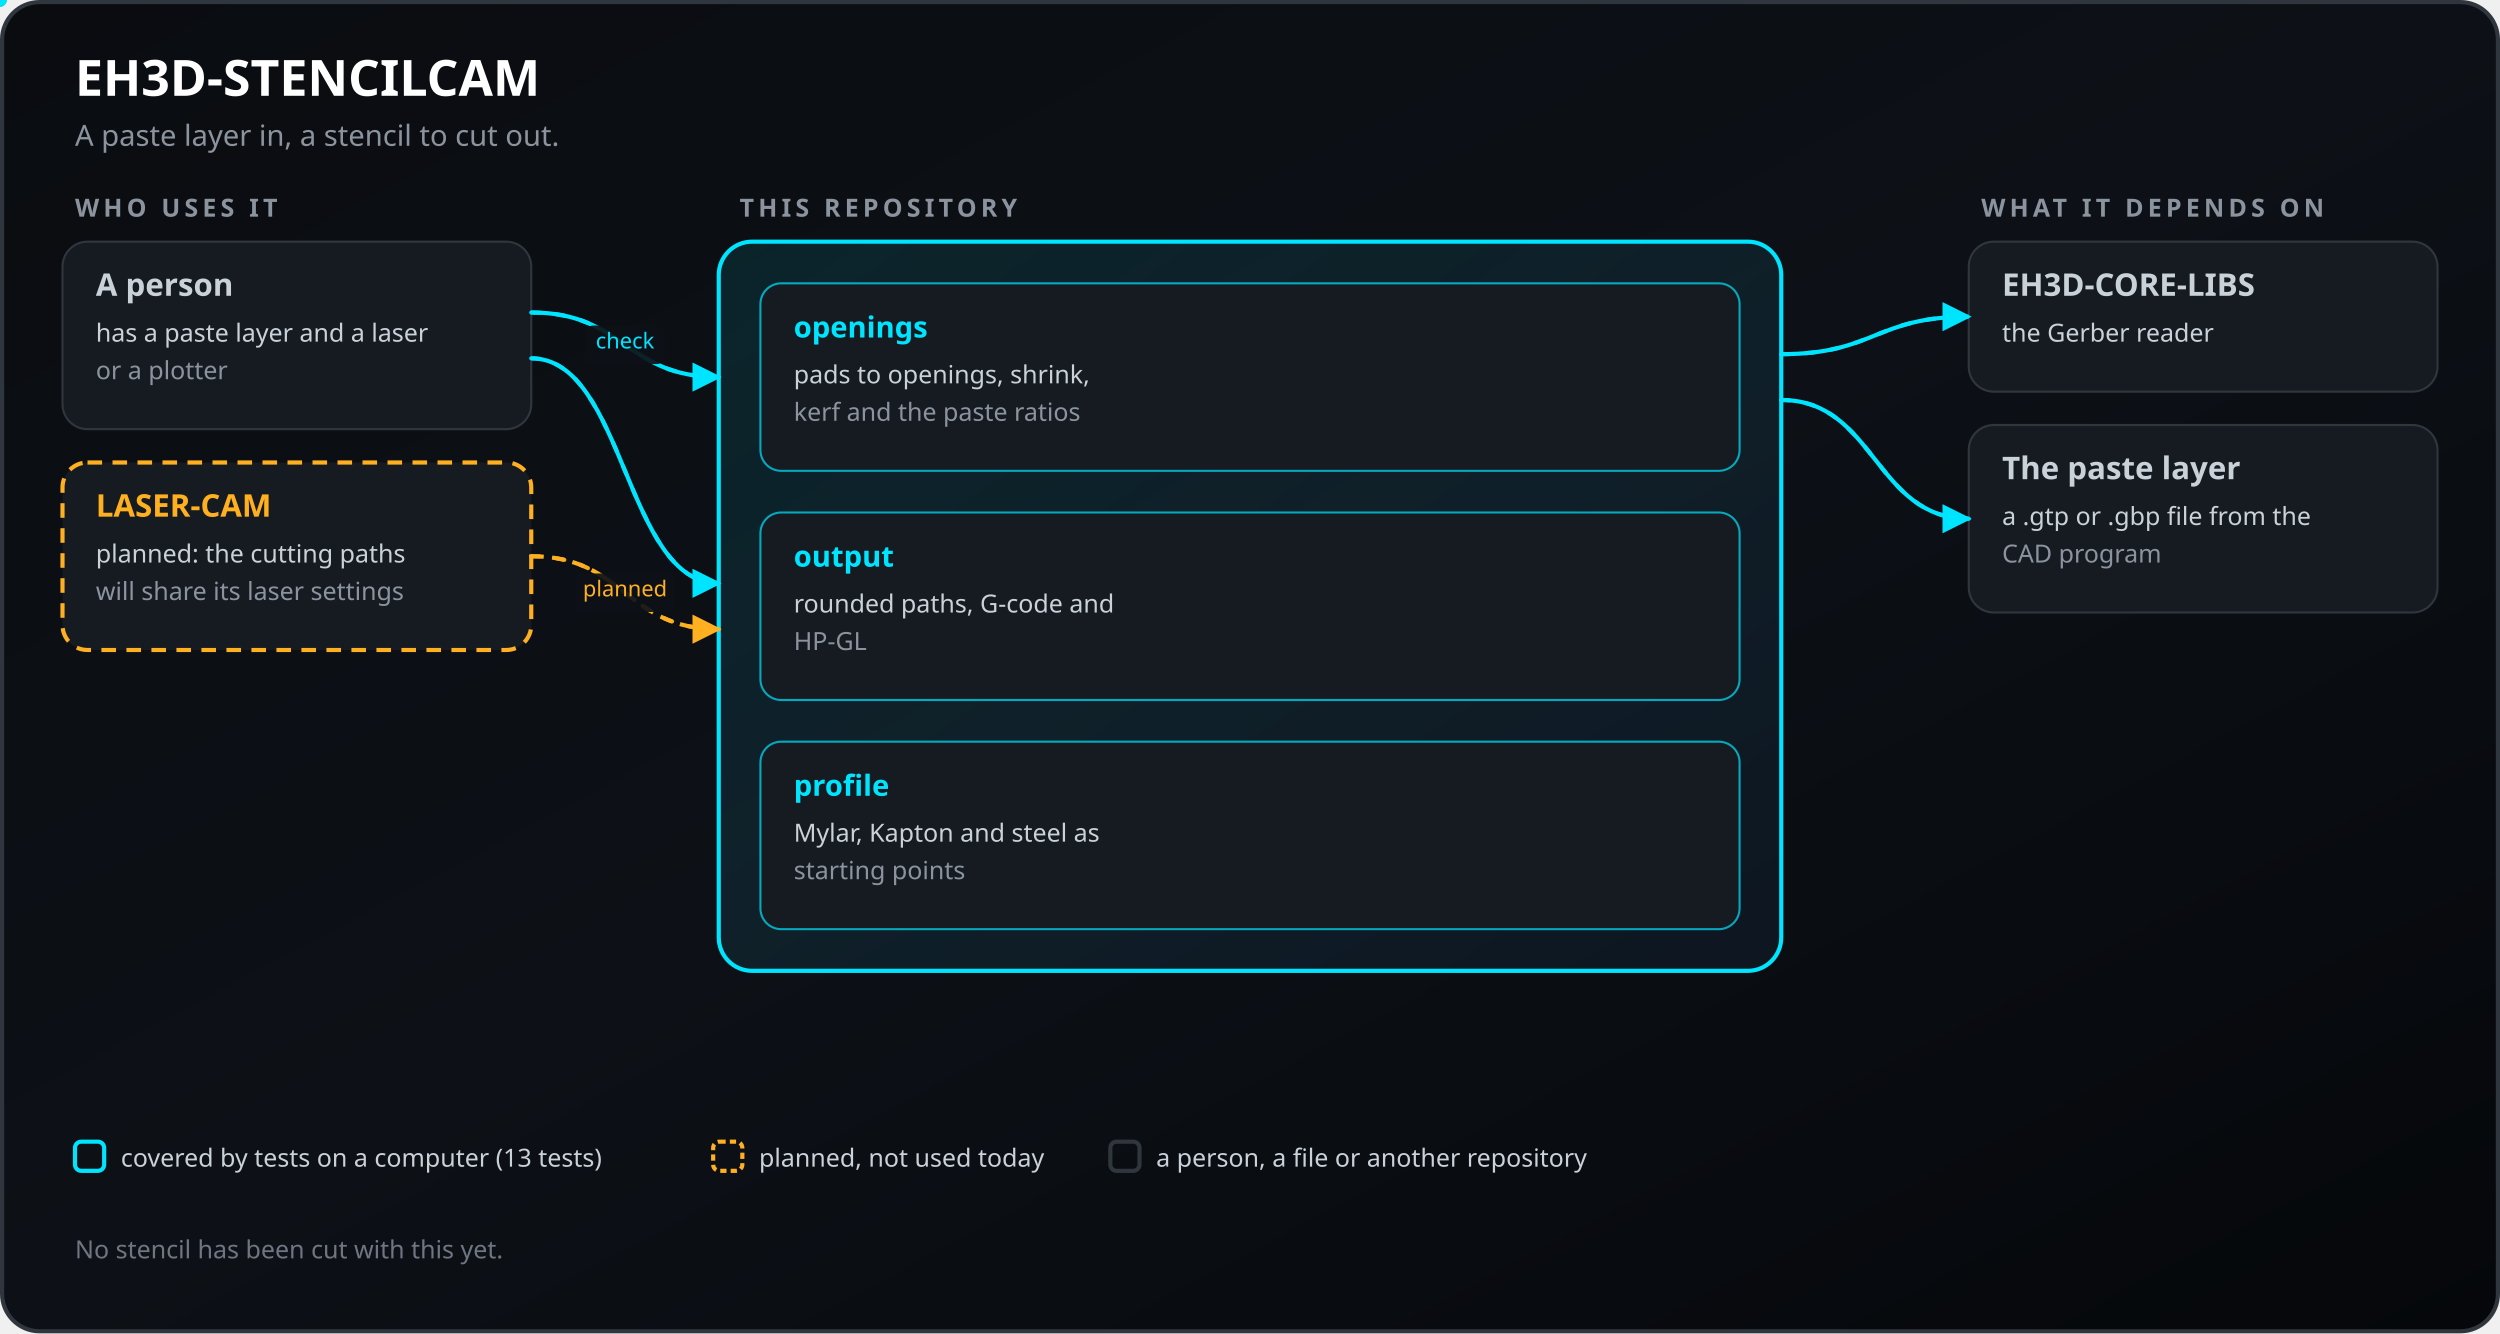
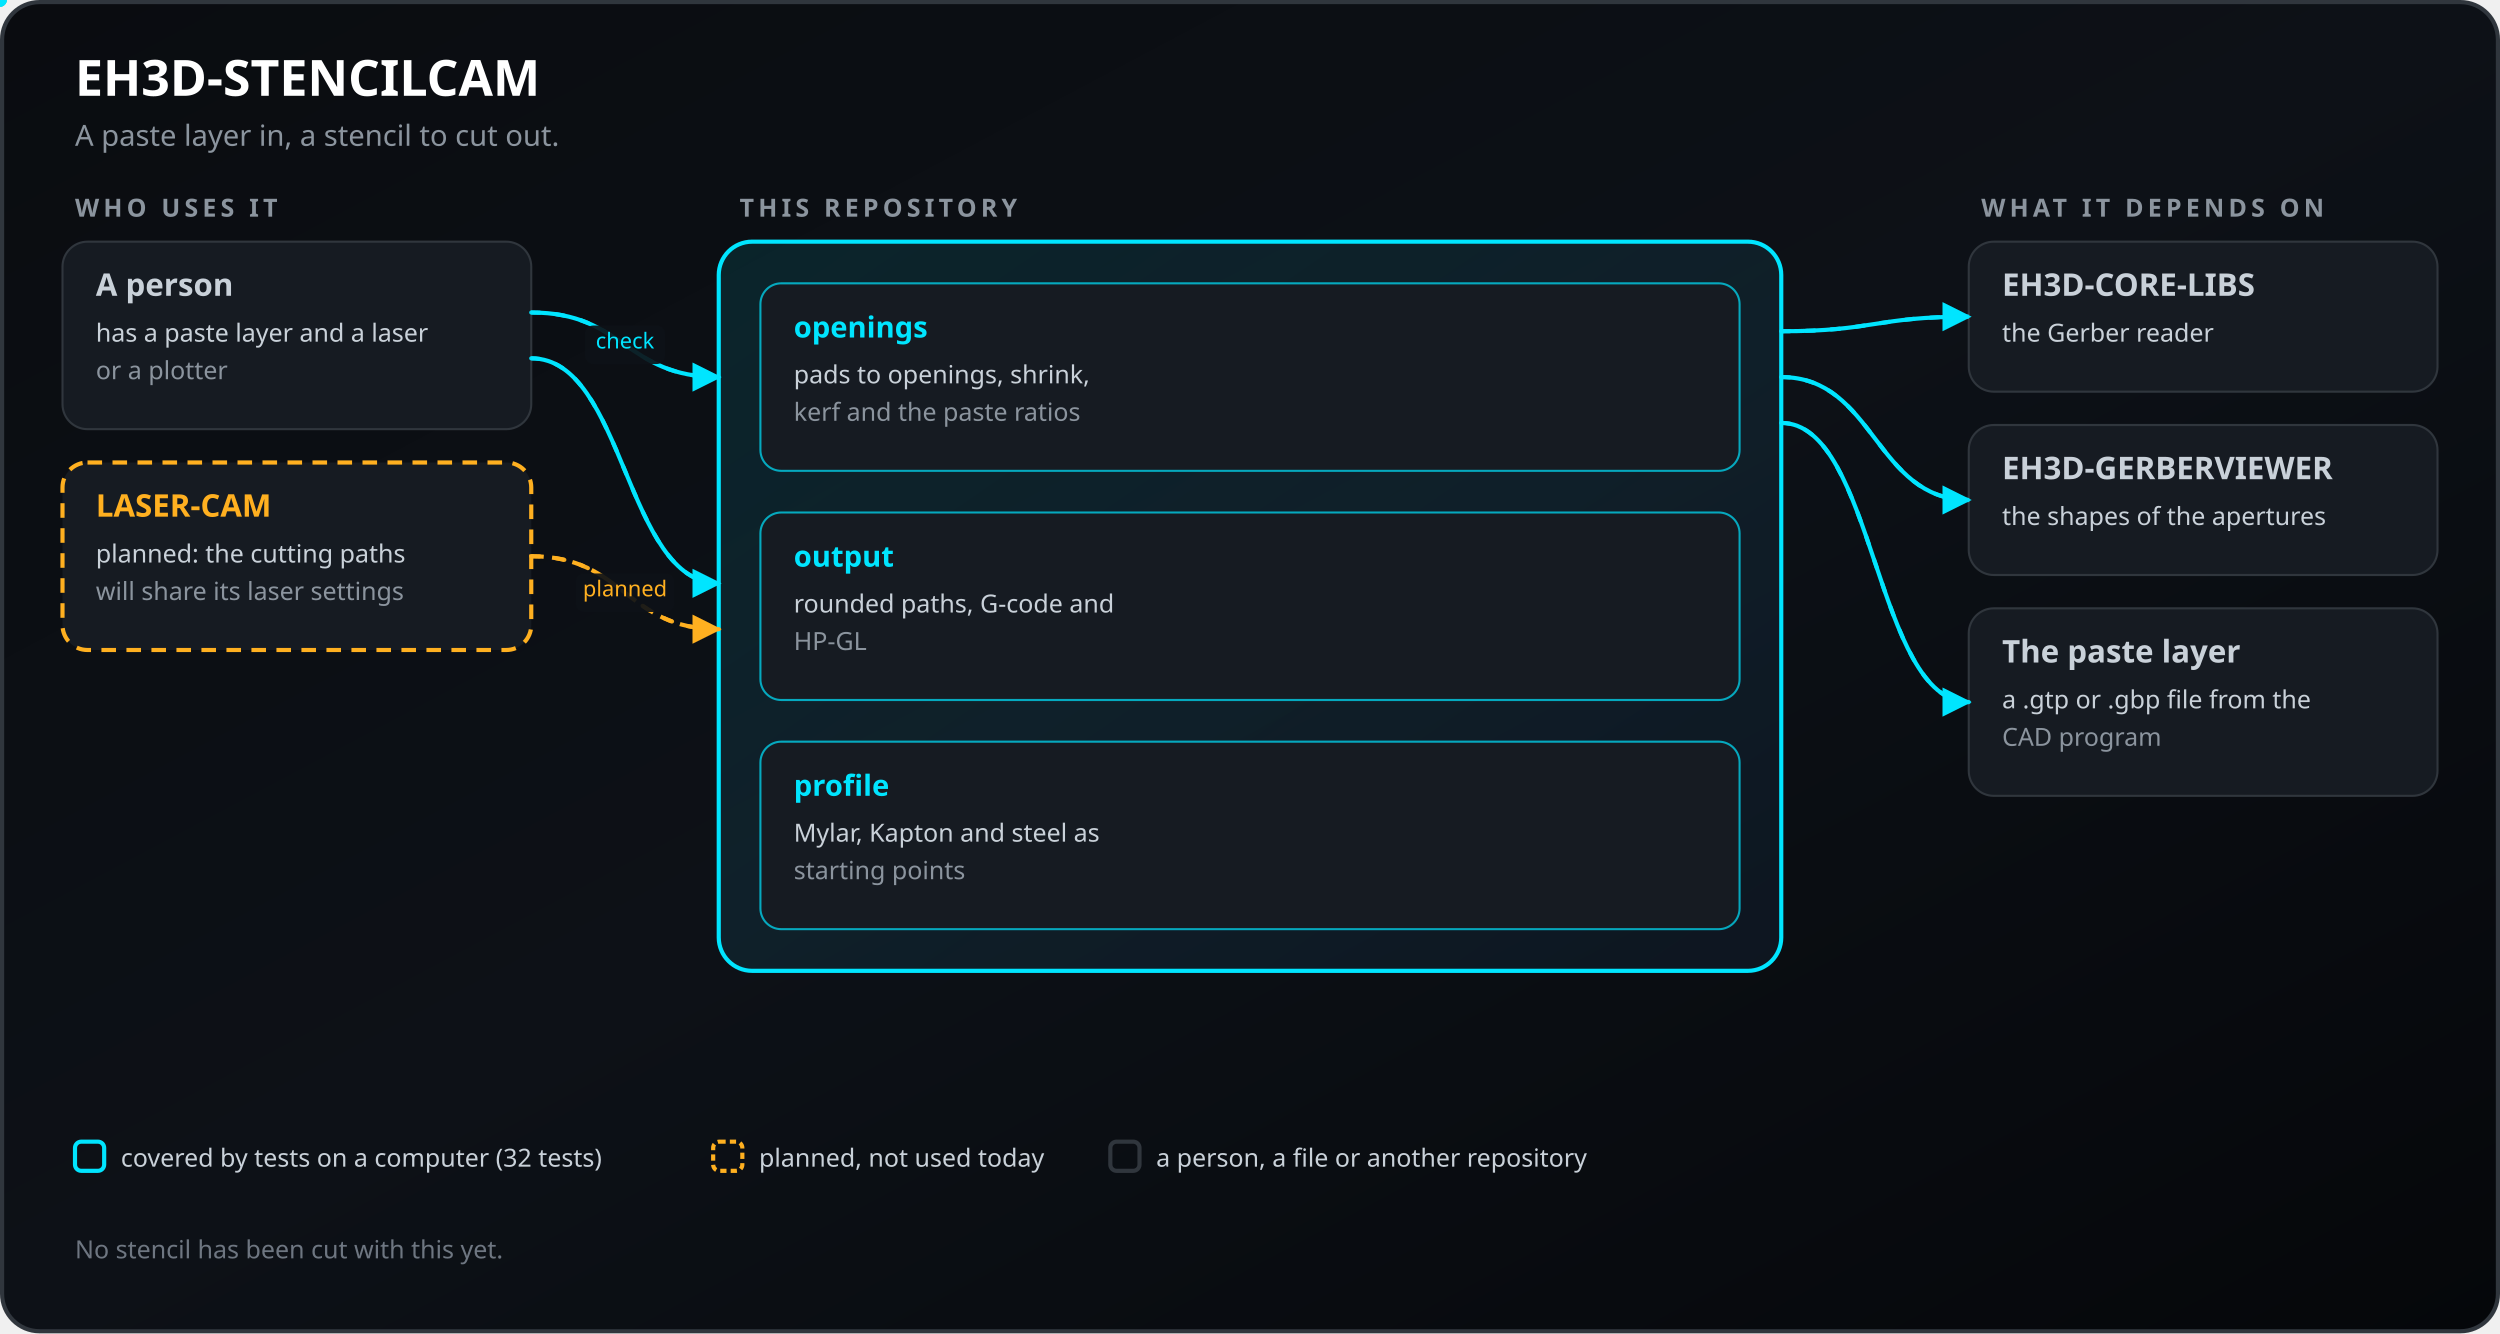
<svg xmlns="http://www.w3.org/2000/svg" viewBox="0 0 1200 640" width="1200" height="640" role="img" aria-labelledby="t d" font-family="'Segoe UI','Noto Sans','Noto Sans CJK SC','Microsoft YaHei','Yu Gothic','Helvetica Neue',Helvetica,Arial,sans-serif">
  <defs>
    <linearGradient id="bg" x1="0" y1="0" x2="1" y2="1">
      <stop offset="0" stop-color="#0A0C10" />
      <stop offset="0.5" stop-color="#0D1117" />
      <stop offset="1" stop-color="#05070A" />
    </linearGradient>
    <linearGradient id="card" x1="0" y1="0" x2="1" y2="1">
      <stop offset="0" stop-color="#121821" />
      <stop offset="1" stop-color="#0B0F15" />
    </linearGradient>
    <linearGradient id="line" x1="0" y1="0" x2="1" y2="0">
      <stop offset="0" stop-color="#00E5FF" />
      <stop offset="1" stop-color="#FF0055" />
    </linearGradient>
    <filter id="glow" x="-50%" y="-50%" width="200%" height="200%">
      <feGaussianBlur stdDeviation="3" result="b" />
      <feMerge>
        <feMergeNode in="b" />
        <feMergeNode in="SourceGraphic" />
      </feMerge>
    </filter>
    <linearGradient id="svc" x1="0" y1="0" x2="1" y2="1">
      <stop offset="0" stop-color="#00E5FF" stop-opacity="0.10" />
      <stop offset="1" stop-color="#4DA3FF" stop-opacity="0.06" />
    </linearGradient>
    <marker id="m00E5FF" viewBox="0 0 10 10" refX="9" refY="5" markerWidth="7" markerHeight="7" orient="auto-start-reverse">
      <path d="M0 0L10 5L0 10z" fill="#00E5FF" />
    </marker>
    <marker id="mFFB020" viewBox="0 0 10 10" refX="9" refY="5" markerWidth="7" markerHeight="7" orient="auto-start-reverse">
      <path d="M0 0L10 5L0 10z" fill="#FFB020" />
    </marker>
    <marker id="m30363D" viewBox="0 0 10 10" refX="9" refY="5" markerWidth="7" markerHeight="7" orient="auto-start-reverse">
      <path d="M0 0L10 5L0 10z" fill="#8B949E" />
    </marker>
  </defs>
  <rect x="1" y="1" width="1198" height="638" rx="18" fill="url(#bg)" stroke="#30363D" stroke-width="2" />
  <text x="36" y="46" font-family="'Segoe UI','Noto Sans','Noto Sans CJK SC','Microsoft YaHei','Yu Gothic','Helvetica Neue',Helvetica,Arial,sans-serif" font-size="24" font-weight="700" fill="#FFFFFF" text-anchor="start">EH3D-STENCILCAM</text>
  <text x="36" y="70" font-family="'Segoe UI','Noto Sans','Noto Sans CJK SC','Microsoft YaHei','Yu Gothic','Helvetica Neue',Helvetica,Arial,sans-serif" font-size="14" font-weight="400" fill="#8B949E" text-anchor="start">A paste layer in, a stencil to cut out.</text>
  <text x="36" y="104" font-family="'Segoe UI','Noto Sans','Noto Sans CJK SC','Microsoft YaHei','Yu Gothic','Helvetica Neue',Helvetica,Arial,sans-serif" font-size="12" font-weight="700" fill="#8B949E" text-anchor="start" letter-spacing="2">WHO USES IT</text>
  <text x="355" y="104" font-family="'Segoe UI','Noto Sans','Noto Sans CJK SC','Microsoft YaHei','Yu Gothic','Helvetica Neue',Helvetica,Arial,sans-serif" font-size="12" font-weight="700" fill="#8B949E" text-anchor="start" letter-spacing="2">THIS REPOSITORY</text>
  <text x="951" y="104" font-family="'Segoe UI','Noto Sans','Noto Sans CJK SC','Microsoft YaHei','Yu Gothic','Helvetica Neue',Helvetica,Arial,sans-serif" font-size="12" font-weight="700" fill="#8B949E" text-anchor="start" letter-spacing="2">WHAT IT DEPENDS ON</text>
  <rect x="345" y="116" width="510" height="350" rx="16" fill="url(#svc)" stroke="#00E5FF" stroke-width="2">
    <animate attributeName="stroke-opacity" values="0.55;1;0.55" dur="4s" repeatCount="indefinite" />
  </rect>
  <rect x="30" y="116" width="225" height="90" rx="12" fill="#161B22" stroke="#30363D" stroke-width="1" />
  <text x="46" y="142" font-family="'Segoe UI','Noto Sans','Noto Sans CJK SC','Microsoft YaHei','Yu Gothic','Helvetica Neue',Helvetica,Arial,sans-serif" font-size="15" font-weight="700" fill="#C9D1D9" text-anchor="start">A person</text>
  <text x="46" y="164" font-family="'Segoe UI','Noto Sans','Noto Sans CJK SC','Microsoft YaHei','Yu Gothic','Helvetica Neue',Helvetica,Arial,sans-serif" font-size="12" font-weight="400" fill="#C9D1D9" text-anchor="start">has a paste layer and a laser</text>
  <text x="46" y="182" font-family="'Segoe UI','Noto Sans','Noto Sans CJK SC','Microsoft YaHei','Yu Gothic','Helvetica Neue',Helvetica,Arial,sans-serif" font-size="12" font-weight="400" fill="#8B949E" text-anchor="start">or a plotter</text>
  <rect x="30" y="222" width="225" height="90" rx="12" fill="#161B22" stroke="#FFB020" stroke-width="2" stroke-dasharray="7 5">
    <animate attributeName="stroke-dashoffset" from="0" to="-24" dur="3s" repeatCount="indefinite" />
  </rect>
  <text x="46" y="248" font-family="'Segoe UI','Noto Sans','Noto Sans CJK SC','Microsoft YaHei','Yu Gothic','Helvetica Neue',Helvetica,Arial,sans-serif" font-size="15" font-weight="700" fill="#FFB020" text-anchor="start">LASER-CAM</text>
  <text x="46" y="270" font-family="'Segoe UI','Noto Sans','Noto Sans CJK SC','Microsoft YaHei','Yu Gothic','Helvetica Neue',Helvetica,Arial,sans-serif" font-size="12" font-weight="400" fill="#C9D1D9" text-anchor="start">planned: the cutting paths</text>
  <text x="46" y="288" font-family="'Segoe UI','Noto Sans','Noto Sans CJK SC','Microsoft YaHei','Yu Gothic','Helvetica Neue',Helvetica,Arial,sans-serif" font-size="12" font-weight="400" fill="#8B949E" text-anchor="start">will share its laser settings</text>
  <rect x="365" y="136" width="470" height="90" rx="10" fill="#161B22" stroke="#00E5FF" stroke-width="1" stroke-opacity="0.7">
    <animate attributeName="stroke-opacity" values="0.45;1;0.45;0.45" keyTimes="0;0.08;0.2;1" dur="6s" begin="0s" repeatCount="indefinite" />
    <animate attributeName="stroke-width" values="1;2.4;1;1" keyTimes="0;0.08;0.2;1" dur="6s" begin="0s" repeatCount="indefinite" />
  </rect>
  <text x="381" y="162" font-family="'Segoe UI','Noto Sans','Noto Sans CJK SC','Microsoft YaHei','Yu Gothic','Helvetica Neue',Helvetica,Arial,sans-serif" font-size="14" font-weight="700" fill="#00E5FF" text-anchor="start">openings</text>
  <text x="381" y="184" font-family="'Segoe UI','Noto Sans','Noto Sans CJK SC','Microsoft YaHei','Yu Gothic','Helvetica Neue',Helvetica,Arial,sans-serif" font-size="12" font-weight="400" fill="#C9D1D9" text-anchor="start">pads to openings, shrink,</text>
  <text x="381" y="202" font-family="'Segoe UI','Noto Sans','Noto Sans CJK SC','Microsoft YaHei','Yu Gothic','Helvetica Neue',Helvetica,Arial,sans-serif" font-size="12" font-weight="400" fill="#8B949E" text-anchor="start">kerf and the paste ratios</text>
  <rect x="365" y="246" width="470" height="90" rx="10" fill="#161B22" stroke="#00E5FF" stroke-width="1" stroke-opacity="0.7">
    <animate attributeName="stroke-opacity" values="0.45;1;0.45;0.45" keyTimes="0;0.08;0.2;1" dur="6s" begin="1s" repeatCount="indefinite" />
    <animate attributeName="stroke-width" values="1;2.4;1;1" keyTimes="0;0.08;0.2;1" dur="6s" begin="1s" repeatCount="indefinite" />
  </rect>
  <text x="381" y="272" font-family="'Segoe UI','Noto Sans','Noto Sans CJK SC','Microsoft YaHei','Yu Gothic','Helvetica Neue',Helvetica,Arial,sans-serif" font-size="14" font-weight="700" fill="#00E5FF" text-anchor="start">output</text>
  <text x="381" y="294" font-family="'Segoe UI','Noto Sans','Noto Sans CJK SC','Microsoft YaHei','Yu Gothic','Helvetica Neue',Helvetica,Arial,sans-serif" font-size="12" font-weight="400" fill="#C9D1D9" text-anchor="start">rounded paths, G-code and</text>
  <text x="381" y="312" font-family="'Segoe UI','Noto Sans','Noto Sans CJK SC','Microsoft YaHei','Yu Gothic','Helvetica Neue',Helvetica,Arial,sans-serif" font-size="12" font-weight="400" fill="#8B949E" text-anchor="start">HP-GL</text>
  <rect x="365" y="356" width="470" height="90" rx="10" fill="#161B22" stroke="#00E5FF" stroke-width="1" stroke-opacity="0.7">
    <animate attributeName="stroke-opacity" values="0.45;1;0.45;0.45" keyTimes="0;0.08;0.2;1" dur="6s" begin="2s" repeatCount="indefinite" />
    <animate attributeName="stroke-width" values="1;2.4;1;1" keyTimes="0;0.08;0.2;1" dur="6s" begin="2s" repeatCount="indefinite" />
  </rect>
  <text x="381" y="382" font-family="'Segoe UI','Noto Sans','Noto Sans CJK SC','Microsoft YaHei','Yu Gothic','Helvetica Neue',Helvetica,Arial,sans-serif" font-size="14" font-weight="700" fill="#00E5FF" text-anchor="start">profile</text>
  <text x="381" y="404" font-family="'Segoe UI','Noto Sans','Noto Sans CJK SC','Microsoft YaHei','Yu Gothic','Helvetica Neue',Helvetica,Arial,sans-serif" font-size="12" font-weight="400" fill="#C9D1D9" text-anchor="start">Mylar, Kapton and steel as</text>
  <text x="381" y="422" font-family="'Segoe UI','Noto Sans','Noto Sans CJK SC','Microsoft YaHei','Yu Gothic','Helvetica Neue',Helvetica,Arial,sans-serif" font-size="12" font-weight="400" fill="#8B949E" text-anchor="start">starting points</text>
  <rect x="945" y="116" width="225" height="72" rx="12" fill="#161B22" stroke="#30363D" stroke-width="1" />
  <text x="961" y="142" font-family="'Segoe UI','Noto Sans','Noto Sans CJK SC','Microsoft YaHei','Yu Gothic','Helvetica Neue',Helvetica,Arial,sans-serif" font-size="15" font-weight="700" fill="#C9D1D9" text-anchor="start">EH3D-CORE-LIBS</text>
  <text x="961" y="164" font-family="'Segoe UI','Noto Sans','Noto Sans CJK SC','Microsoft YaHei','Yu Gothic','Helvetica Neue',Helvetica,Arial,sans-serif" font-size="12" font-weight="400" fill="#C9D1D9" text-anchor="start">the Gerber reader</text>
-   <rect x="945" y="204" width="225" height="90" rx="12" fill="#161B22" stroke="#30363D" stroke-width="1" />
-   <text x="961" y="230" font-family="'Segoe UI','Noto Sans','Noto Sans CJK SC','Microsoft YaHei','Yu Gothic','Helvetica Neue',Helvetica,Arial,sans-serif" font-size="15" font-weight="700" fill="#C9D1D9" text-anchor="start">The paste layer</text>
-   <text x="961" y="252" font-family="'Segoe UI','Noto Sans','Noto Sans CJK SC','Microsoft YaHei','Yu Gothic','Helvetica Neue',Helvetica,Arial,sans-serif" font-size="12" font-weight="400" fill="#C9D1D9" text-anchor="start">a .gtp or .gbp file from the</text>
-   <text x="961" y="270" font-family="'Segoe UI','Noto Sans','Noto Sans CJK SC','Microsoft YaHei','Yu Gothic','Helvetica Neue',Helvetica,Arial,sans-serif" font-size="12" font-weight="400" fill="#8B949E" text-anchor="start">CAD program</text>
+   <rect x="945" y="204" width="225" height="72" rx="12" fill="#161B22" stroke="#30363D" stroke-width="1" />
+   <text x="961" y="230" font-family="'Segoe UI','Noto Sans','Noto Sans CJK SC','Microsoft YaHei','Yu Gothic','Helvetica Neue',Helvetica,Arial,sans-serif" font-size="15" font-weight="700" fill="#C9D1D9" text-anchor="start">EH3D-GERBERVIEWER</text>
+   <text x="961" y="252" font-family="'Segoe UI','Noto Sans','Noto Sans CJK SC','Microsoft YaHei','Yu Gothic','Helvetica Neue',Helvetica,Arial,sans-serif" font-size="12" font-weight="400" fill="#C9D1D9" text-anchor="start">the shapes of the apertures</text>
+   <rect x="945" y="292" width="225" height="90" rx="12" fill="#161B22" stroke="#30363D" stroke-width="1" />
+   <text x="961" y="318" font-family="'Segoe UI','Noto Sans','Noto Sans CJK SC','Microsoft YaHei','Yu Gothic','Helvetica Neue',Helvetica,Arial,sans-serif" font-size="15" font-weight="700" fill="#C9D1D9" text-anchor="start">The paste layer</text>
+   <text x="961" y="340" font-family="'Segoe UI','Noto Sans','Noto Sans CJK SC','Microsoft YaHei','Yu Gothic','Helvetica Neue',Helvetica,Arial,sans-serif" font-size="12" font-weight="400" fill="#C9D1D9" text-anchor="start">a .gtp or .gbp file from the</text>
+   <text x="961" y="358" font-family="'Segoe UI','Noto Sans','Noto Sans CJK SC','Microsoft YaHei','Yu Gothic','Helvetica Neue',Helvetica,Arial,sans-serif" font-size="12" font-weight="400" fill="#8B949E" text-anchor="start">CAD program</text>
  <path id="p0" d="M255 150 C300 150 300 181 345 181" stroke="#00E5FF" stroke-width="2" fill="none" marker-end="url(#m00E5FF)" />
  <path d="M255 150 C300 150 300 181 345 181" stroke="#00E5FF" stroke-width="2" fill="none" stroke-linecap="round" stroke-dasharray="4 8" opacity="0.95">
    <animate attributeName="stroke-dashoffset" from="0" to="-24" dur="1.2s" repeatCount="indefinite" />
  </path>
  <circle r="3.2" fill="#00E5FF">
    <animateMotion dur="1.8s" begin="0.00s" repeatCount="indefinite">
      <mpath href="#p0" />
    </animateMotion>
    <animate attributeName="opacity" values="0;1;1;0" keyTimes="0;0.15;0.85;1" dur="1.8s" begin="0.00s" repeatCount="indefinite" />
  </circle>
  <path id="p1" d="M255 172 C300 172 300 280 345 280" stroke="#00E5FF" stroke-width="2" fill="none" marker-end="url(#m00E5FF)" />
  <path d="M255 172 C300 172 300 280 345 280" stroke="#00E5FF" stroke-width="2" fill="none" stroke-linecap="round" stroke-dasharray="4 8" opacity="0.95">
    <animate attributeName="stroke-dashoffset" from="0" to="-24" dur="1.2s" repeatCount="indefinite" />
  </path>
  <circle r="3.2" fill="#00E5FF">
    <animateMotion dur="1.8s" begin="0.35s" repeatCount="indefinite">
      <mpath href="#p1" />
    </animateMotion>
    <animate attributeName="opacity" values="0;1;1;0" keyTimes="0;0.15;0.85;1" dur="1.8s" begin="0.35s" repeatCount="indefinite" />
  </circle>
  <path id="p2" d="M255 267 C300 267 300 302 345 302" stroke="#FFB020" stroke-width="2" fill="none" stroke-dasharray="6 4" marker-end="url(#mFFB020)" />
  <path d="M255 267 C300 267 300 302 345 302" stroke="#FFB020" stroke-width="2" fill="none" stroke-linecap="round" stroke-dasharray="4 8" opacity="0.95">
    <animate attributeName="stroke-dashoffset" from="0" to="-24" dur="1.2s" repeatCount="indefinite" />
  </path>
  <circle r="3.2" fill="#FFB020">
    <animateMotion dur="1.8s" begin="0.70s" repeatCount="indefinite">
      <mpath href="#p2" />
    </animateMotion>
    <animate attributeName="opacity" values="0;1;1;0" keyTimes="0;0.15;0.85;1" dur="1.8s" begin="0.70s" repeatCount="indefinite" />
  </circle>
-   <path id="p3" d="M855 170 C900 170 900 152 945 152" stroke="#00E5FF" stroke-width="2" fill="none" marker-end="url(#m00E5FF)" />
-   <path d="M855 170 C900 170 900 152 945 152" stroke="#00E5FF" stroke-width="2" fill="none" stroke-linecap="round" stroke-dasharray="4 8" opacity="0.95">
+   <path id="p3" d="M855 159 C900 159 900 152 945 152" stroke="#00E5FF" stroke-width="2" fill="none" marker-end="url(#m00E5FF)" />
+   <path d="M855 159 C900 159 900 152 945 152" stroke="#00E5FF" stroke-width="2" fill="none" stroke-linecap="round" stroke-dasharray="4 8" opacity="0.95">
    <animate attributeName="stroke-dashoffset" from="0" to="-24" dur="1.2s" repeatCount="indefinite" />
  </path>
  <circle r="3.2" fill="#00E5FF">
    <animateMotion dur="1.8s" begin="1.05s" repeatCount="indefinite">
      <mpath href="#p3" />
    </animateMotion>
    <animate attributeName="opacity" values="0;1;1;0" keyTimes="0;0.15;0.85;1" dur="1.8s" begin="1.05s" repeatCount="indefinite" />
  </circle>
-   <path id="p4" d="M855 192 C900 192 900 249 945 249" stroke="#00E5FF" stroke-width="2" fill="none" marker-end="url(#m00E5FF)" />
-   <path d="M855 192 C900 192 900 249 945 249" stroke="#00E5FF" stroke-width="2" fill="none" stroke-linecap="round" stroke-dasharray="4 8" opacity="0.95">
+   <path id="p4" d="M855 181 C900 181 900 240 945 240" stroke="#00E5FF" stroke-width="2" fill="none" marker-end="url(#m00E5FF)" />
+   <path d="M855 181 C900 181 900 240 945 240" stroke="#00E5FF" stroke-width="2" fill="none" stroke-linecap="round" stroke-dasharray="4 8" opacity="0.95">
    <animate attributeName="stroke-dashoffset" from="0" to="-24" dur="1.2s" repeatCount="indefinite" />
  </path>
  <circle r="3.2" fill="#00E5FF">
    <animateMotion dur="1.8s" begin="1.40s" repeatCount="indefinite">
      <mpath href="#p4" />
    </animateMotion>
    <animate attributeName="opacity" values="0;1;1;0" keyTimes="0;0.15;0.85;1" dur="1.8s" begin="1.40s" repeatCount="indefinite" />
  </circle>
+   <path id="p5" d="M855 203 C900 203 900 337 945 337" stroke="#00E5FF" stroke-width="2" fill="none" marker-end="url(#m00E5FF)" />
+   <path d="M855 203 C900 203 900 337 945 337" stroke="#00E5FF" stroke-width="2" fill="none" stroke-linecap="round" stroke-dasharray="4 8" opacity="0.95">
+     <animate attributeName="stroke-dashoffset" from="0" to="-24" dur="1.2s" repeatCount="indefinite" />
+   </path>
+   <circle r="3.2" fill="#00E5FF">
+     <animateMotion dur="1.8s" begin="1.75s" repeatCount="indefinite">
+       <mpath href="#p5" />
+     </animateMotion>
+     <animate attributeName="opacity" values="0;1;1;0" keyTimes="0;0.15;0.85;1" dur="1.8s" begin="1.75s" repeatCount="indefinite" />
+   </circle>
  <rect x="280.825" y="156.25" width="38.35" height="18.5" rx="4" fill="#0D1117" opacity="0.92" />
  <text x="300" y="167.25" font-family="'Segoe UI','Noto Sans','Noto Sans CJK SC','Microsoft YaHei','Yu Gothic','Helvetica Neue',Helvetica,Arial,sans-serif" font-size="10.5" font-weight="400" fill="#00E5FF" text-anchor="middle">check</text>
  <rect x="276.415" y="275.25" width="47.17" height="18.5" rx="4" fill="#0D1117" opacity="0.92" />
  <text x="300" y="286.25" font-family="'Segoe UI','Noto Sans','Noto Sans CJK SC','Microsoft YaHei','Yu Gothic','Helvetica Neue',Helvetica,Arial,sans-serif" font-size="10.5" font-weight="400" fill="#FFB020" text-anchor="middle">planned</text>
  <rect x="36" y="548" width="14" height="14" rx="3" fill="none" stroke="#00E5FF" stroke-width="2" />
-   <text x="58" y="560" font-family="'Segoe UI','Noto Sans','Noto Sans CJK SC','Microsoft YaHei','Yu Gothic','Helvetica Neue',Helvetica,Arial,sans-serif" font-size="12" font-weight="400" fill="#C9D1D9" text-anchor="start">covered by tests on a computer (13 tests)</text>
+   <text x="58" y="560" font-family="'Segoe UI','Noto Sans','Noto Sans CJK SC','Microsoft YaHei','Yu Gothic','Helvetica Neue',Helvetica,Arial,sans-serif" font-size="12" font-weight="400" fill="#C9D1D9" text-anchor="start">covered by tests on a computer (32 tests)</text>
  <rect x="342.32" y="548" width="14" height="14" rx="3" fill="none" stroke="#FFB020" stroke-width="2" stroke-dasharray="3 2" />
  <text x="364.32" y="560" font-family="'Segoe UI','Noto Sans','Noto Sans CJK SC','Microsoft YaHei','Yu Gothic','Helvetica Neue',Helvetica,Arial,sans-serif" font-size="12" font-weight="400" fill="#C9D1D9" text-anchor="start">planned, not used today</text>
  <rect x="532.96" y="548" width="14" height="14" rx="3" fill="none" stroke="#30363D" stroke-width="2" />
  <text x="554.96" y="560" font-family="'Segoe UI','Noto Sans','Noto Sans CJK SC','Microsoft YaHei','Yu Gothic','Helvetica Neue',Helvetica,Arial,sans-serif" font-size="12" font-weight="400" fill="#C9D1D9" text-anchor="start">a person, a file or another repository</text>
  <text x="36" y="604" font-family="'Segoe UI','Noto Sans','Noto Sans CJK SC','Microsoft YaHei','Yu Gothic','Helvetica Neue',Helvetica,Arial,sans-serif" font-size="12" font-weight="400" fill="#6E7681" text-anchor="start">No stencil has been cut with this yet.</text>
</svg>
